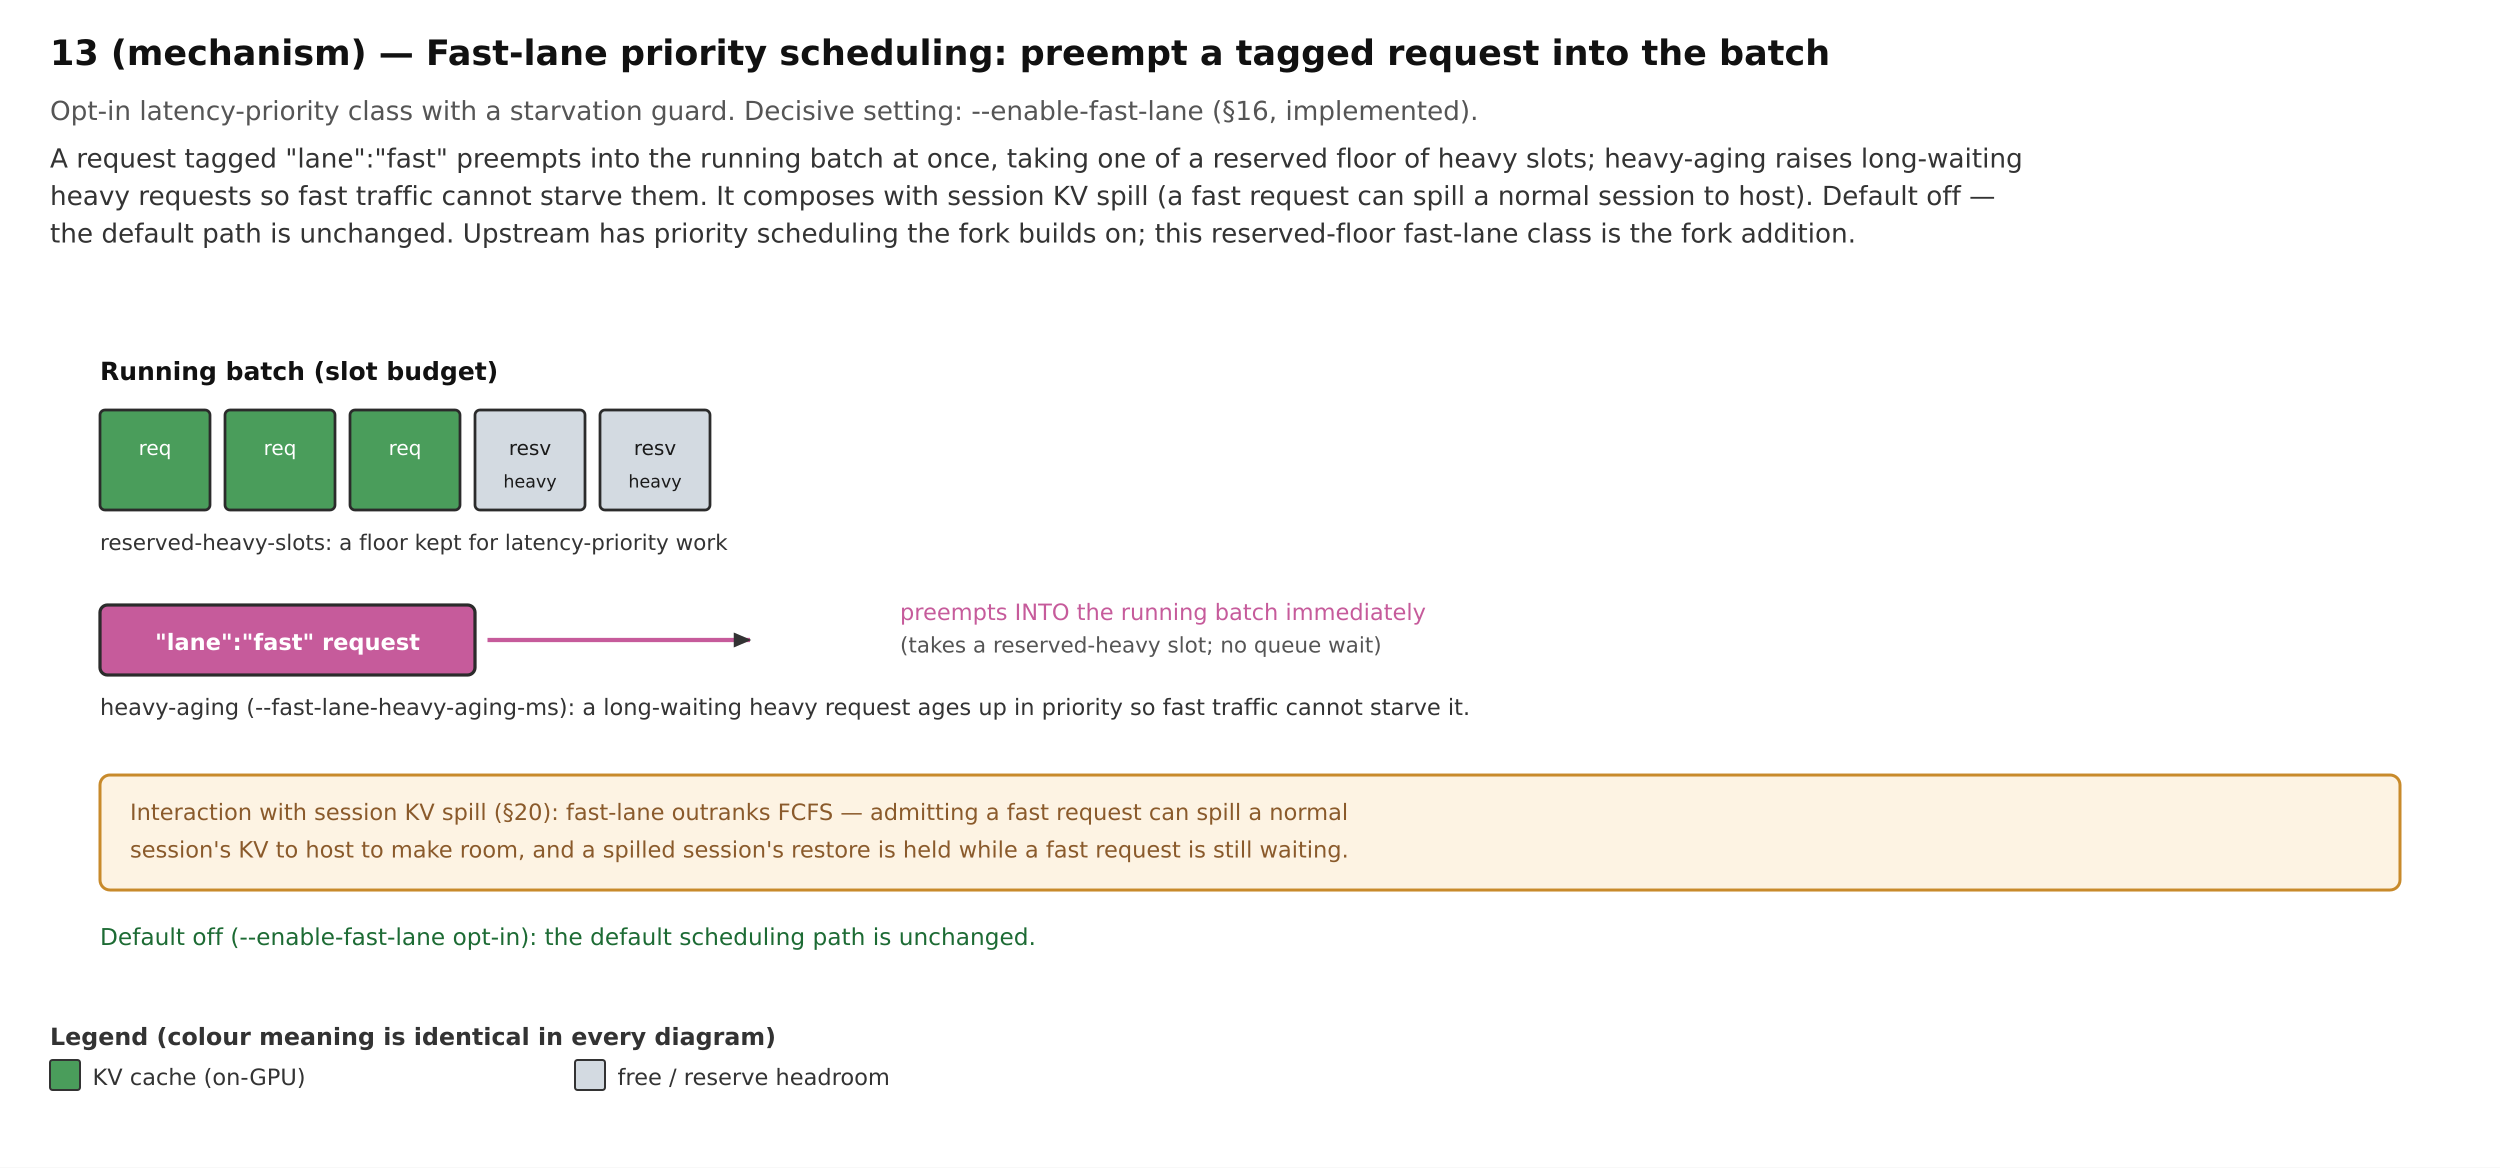
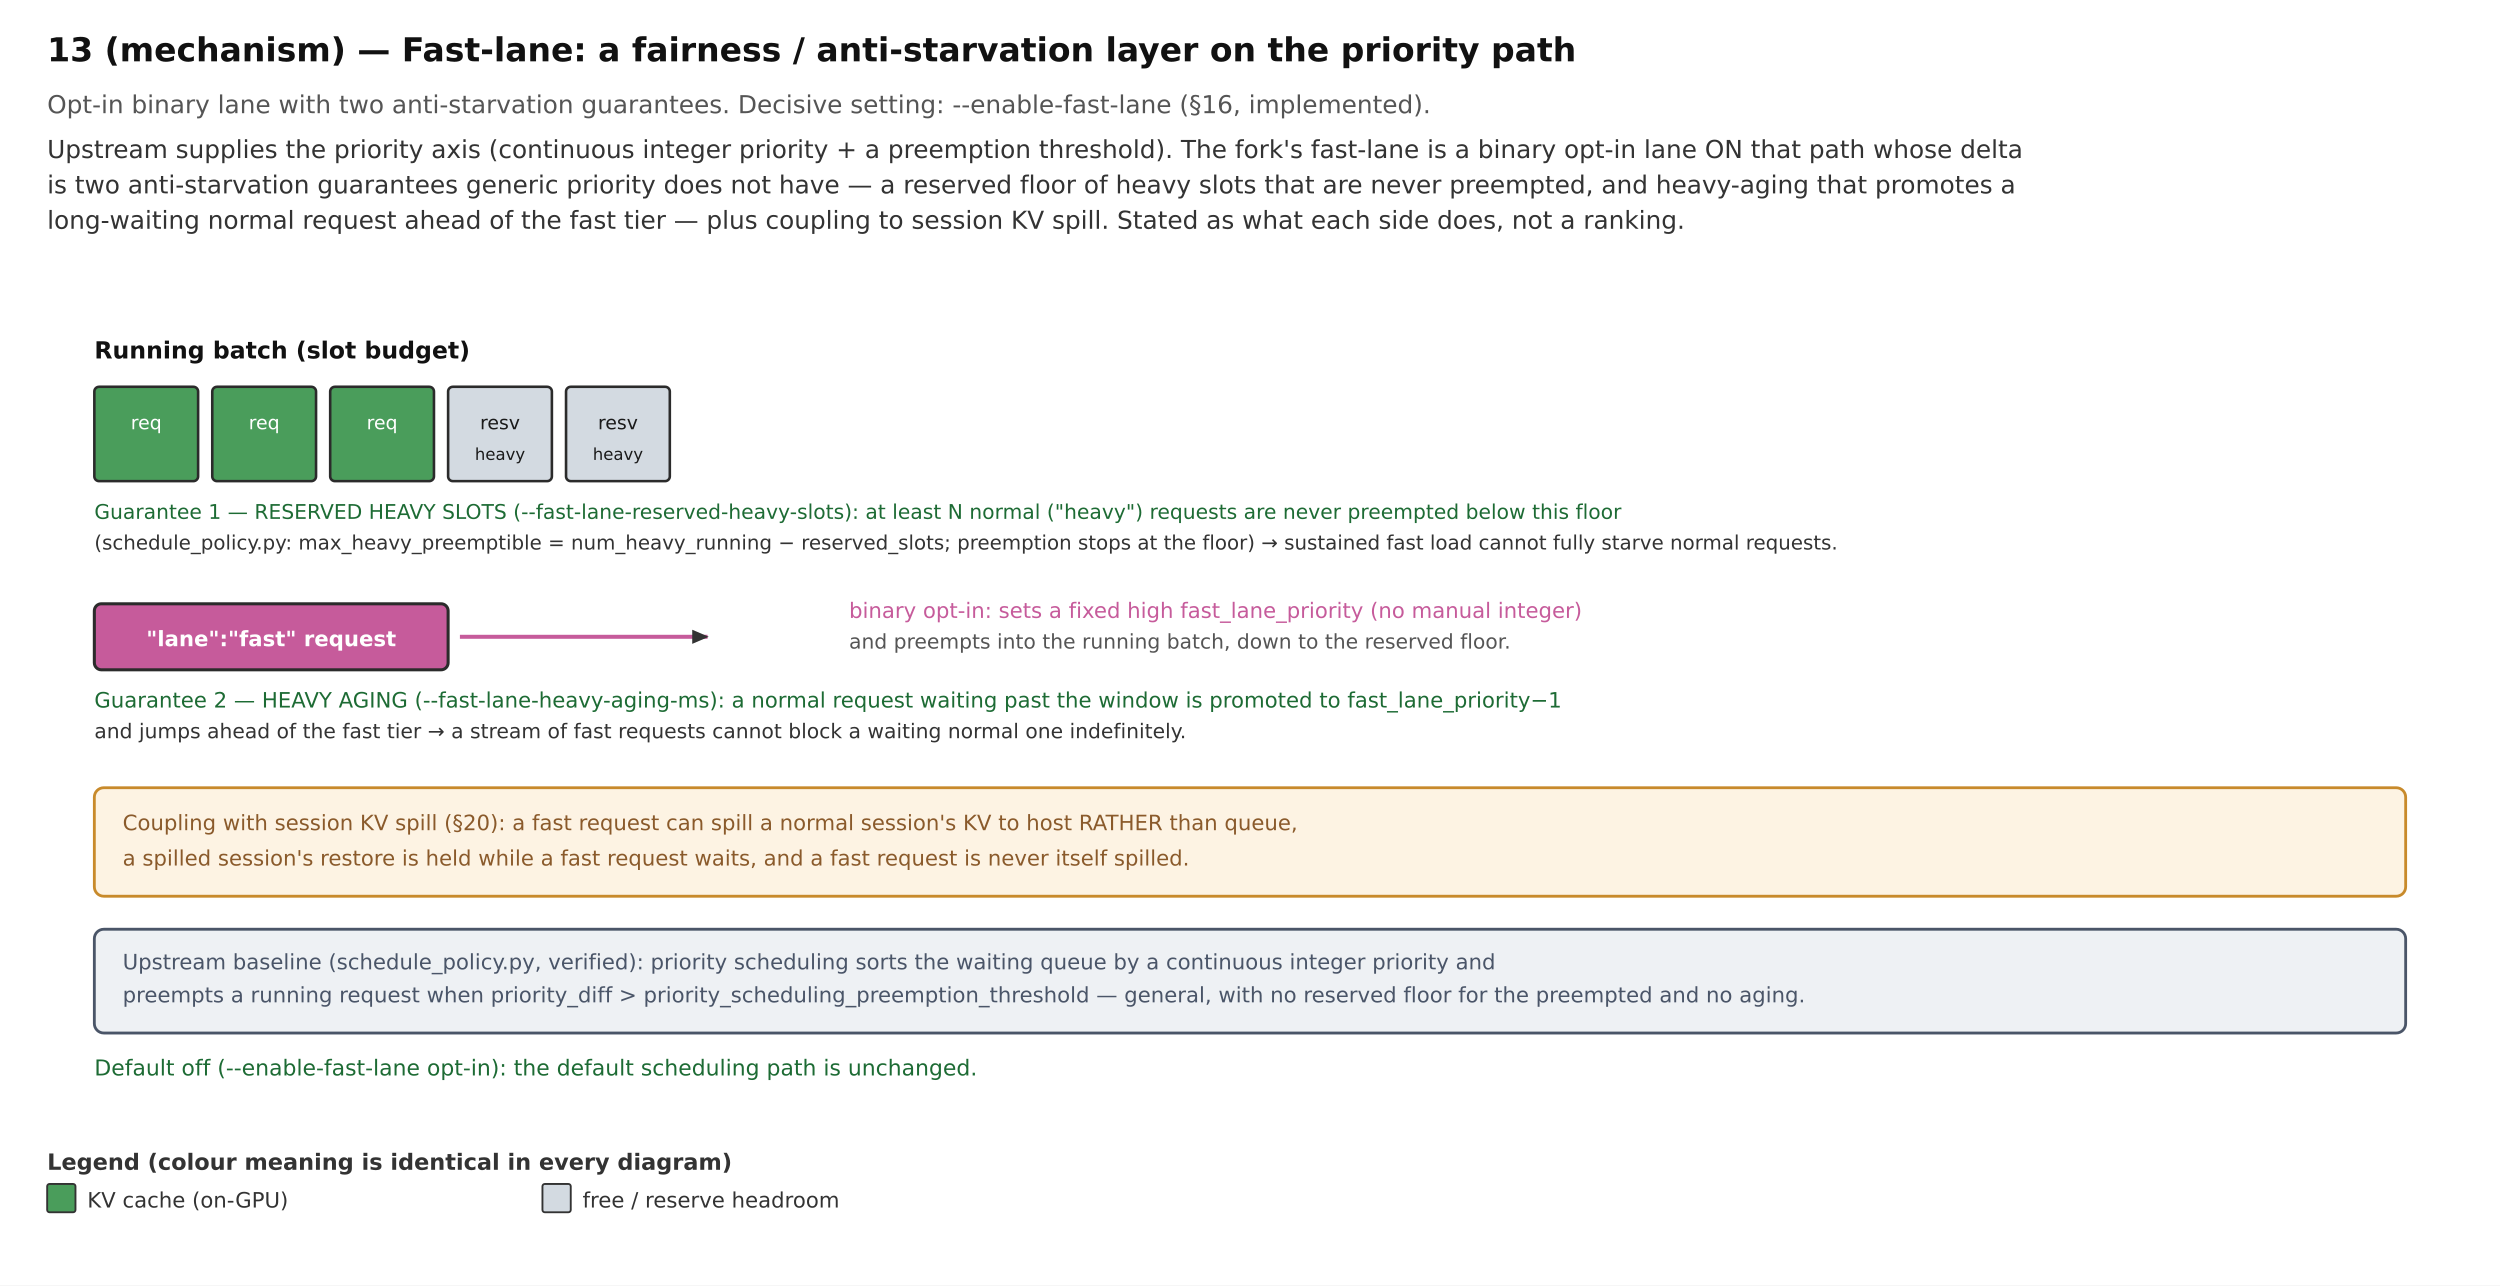
- <svg xmlns="http://www.w3.org/2000/svg" viewBox="0 0 1000 467" width="1000" height="467" font-family="sans-serif">
+ <svg xmlns="http://www.w3.org/2000/svg" viewBox="0 0 1060 545" width="1060" height="545" font-family="sans-serif">
  <defs>
    <pattern id="hatch" patternUnits="userSpaceOnUse" width="7" height="7" patternTransform="rotate(45)">
      <line x1="0" y1="0" x2="0" y2="7" stroke="#ffffff" stroke-width="2" stroke-opacity="0.5" />
    </pattern>
    <marker id="arr" markerWidth="9" markerHeight="9" refX="6.5" refY="3" orient="auto" markerUnits="userSpaceOnUse">
      <path d="M0,0 L7,3 L0,6 Z" fill="#333" />
    </marker>
    <marker id="arrP" markerWidth="9" markerHeight="9" refX="6.5" refY="3" orient="auto" markerUnits="userSpaceOnUse">
      <path d="M0,0 L7,3 L0,6 Z" fill="#8a5a2b" />
    </marker>
    <marker id="arrG" markerWidth="9" markerHeight="9" refX="6.5" refY="3" orient="auto" markerUnits="userSpaceOnUse">
      <path d="M0,0 L7,3 L0,6 Z" fill="#227a3a" />
    </marker>
    <marker id="arrR" markerWidth="9" markerHeight="9" refX="6.5" refY="3" orient="auto" markerUnits="userSpaceOnUse">
      <path d="M0,0 L7,3 L0,6 Z" fill="#c0504d" />
    </marker>
    <marker id="arrB" markerWidth="9" markerHeight="9" refX="6.5" refY="3" orient="auto" markerUnits="userSpaceOnUse">
      <path d="M0,0 L7,3 L0,6 Z" fill="#3b6fb0" />
    </marker>
    <marker id="arrV" markerWidth="9" markerHeight="9" refX="6.5" refY="3" orient="auto" markerUnits="userSpaceOnUse">
      <path d="M0,0 L7,3 L0,6 Z" fill="#7d5ba6" />
    </marker>
  </defs>
-   <rect x="0.0" y="0.0" width="1000.0" height="467.0" rx="0" fill="#ffffff" stroke="none" stroke-width="0" />
-   <text x="20.0" y="26.0" font-family="DejaVu Sans, Verdana, Arial, sans-serif" font-size="14" font-weight="bold" text-anchor="start" fill="#111">13 (mechanism) — Fast-lane priority scheduling: preempt a tagged request into the batch</text>
-   <text x="20.0" y="48.0" font-family="DejaVu Sans, Verdana, Arial, sans-serif" font-size="10.5" font-weight="normal" text-anchor="start" fill="#555">Opt-in latency-priority class with a starvation guard. Decisive setting: --enable-fast-lane (§16, implemented).</text>
-   <text x="20.0" y="67.0" font-family="DejaVu Sans, Verdana, Arial, sans-serif" font-size="10.5" font-weight="normal" text-anchor="start" fill="#333">A request tagged "lane":"fast" preempts into the running batch at once, taking one of a reserved floor of heavy slots; heavy-aging raises long-waiting</text>
-   <text x="20.0" y="82.0" font-family="DejaVu Sans, Verdana, Arial, sans-serif" font-size="10.5" font-weight="normal" text-anchor="start" fill="#333">heavy requests so fast traffic cannot starve them. It composes with session KV spill (a fast request can spill a normal session to host). Default off —</text>
-   <text x="20.0" y="97.0" font-family="DejaVu Sans, Verdana, Arial, sans-serif" font-size="10.5" font-weight="normal" text-anchor="start" fill="#333">the default path is unchanged. Upstream has priority scheduling the fork builds on; this reserved-floor fast-lane class is the fork addition.</text>
+   <rect x="0.0" y="0.0" width="1060.0" height="545.0" rx="0" fill="#ffffff" stroke="none" stroke-width="0" />
+   <text x="20.0" y="26.0" font-family="DejaVu Sans, Verdana, Arial, sans-serif" font-size="14" font-weight="bold" text-anchor="start" fill="#111">13 (mechanism) — Fast-lane: a fairness / anti-starvation layer on the priority path</text>
+   <text x="20.0" y="48.0" font-family="DejaVu Sans, Verdana, Arial, sans-serif" font-size="10.5" font-weight="normal" text-anchor="start" fill="#555">Opt-in binary lane with two anti-starvation guarantees. Decisive setting: --enable-fast-lane (§16, implemented).</text>
+   <text x="20.0" y="67.0" font-family="DejaVu Sans, Verdana, Arial, sans-serif" font-size="10.5" font-weight="normal" text-anchor="start" fill="#333">Upstream supplies the priority axis (continuous integer priority + a preemption threshold). The fork's fast-lane is a binary opt-in lane ON that path whose delta</text>
+   <text x="20.0" y="82.0" font-family="DejaVu Sans, Verdana, Arial, sans-serif" font-size="10.5" font-weight="normal" text-anchor="start" fill="#333">is two anti-starvation guarantees generic priority does not have — a reserved floor of heavy slots that are never preempted, and heavy-aging that promotes a</text>
+   <text x="20.0" y="97.0" font-family="DejaVu Sans, Verdana, Arial, sans-serif" font-size="10.5" font-weight="normal" text-anchor="start" fill="#333">long-waiting normal request ahead of the fast tier — plus coupling to session KV spill. Stated as what each side does, not a ranking.</text>
  <text x="40.0" y="152.0" font-family="DejaVu Sans, Verdana, Arial, sans-serif" font-size="10" font-weight="bold" text-anchor="start" fill="#111">Running batch (slot budget)</text>
  <rect x="40.0" y="164.0" width="44.0" height="40.0" rx="2" fill="#4a9d5b" stroke="#2b2b2b" stroke-width="1.1" />
  <text x="62.0" y="182.0" font-family="DejaVu Sans, Verdana, Arial, sans-serif" font-size="8" font-weight="normal" text-anchor="middle" fill="#fff">req</text>
  <rect x="90.0" y="164.0" width="44.0" height="40.0" rx="2" fill="#4a9d5b" stroke="#2b2b2b" stroke-width="1.1" />
  <text x="112.0" y="182.0" font-family="DejaVu Sans, Verdana, Arial, sans-serif" font-size="8" font-weight="normal" text-anchor="middle" fill="#fff">req</text>
  <rect x="140.0" y="164.0" width="44.0" height="40.0" rx="2" fill="#4a9d5b" stroke="#2b2b2b" stroke-width="1.1" />
  <text x="162.0" y="182.0" font-family="DejaVu Sans, Verdana, Arial, sans-serif" font-size="8" font-weight="normal" text-anchor="middle" fill="#fff">req</text>
  <rect x="190.0" y="164.0" width="44.0" height="40.0" rx="2" fill="#d3dae1" stroke="#2b2b2b" stroke-width="1.1" />
  <text x="212.0" y="182.0" font-family="DejaVu Sans, Verdana, Arial, sans-serif" font-size="8" font-weight="normal" text-anchor="middle" fill="#1a1a1a">resv</text>
  <text x="212.0" y="195.0" font-family="DejaVu Sans, Verdana, Arial, sans-serif" font-size="7" font-weight="normal" text-anchor="middle" fill="#1a1a1a">heavy</text>
  <rect x="240.0" y="164.0" width="44.0" height="40.0" rx="2" fill="#d3dae1" stroke="#2b2b2b" stroke-width="1.1" />
  <text x="262.0" y="182.0" font-family="DejaVu Sans, Verdana, Arial, sans-serif" font-size="8" font-weight="normal" text-anchor="middle" fill="#1a1a1a">resv</text>
  <text x="262.0" y="195.0" font-family="DejaVu Sans, Verdana, Arial, sans-serif" font-size="7" font-weight="normal" text-anchor="middle" fill="#1a1a1a">heavy</text>
-   <text x="40.0" y="220.0" font-family="DejaVu Sans, Verdana, Arial, sans-serif" font-size="8.6" font-weight="normal" text-anchor="start" fill="#333">reserved-heavy-slots: a floor kept for latency-priority work</text>
-   <rect x="40.0" y="242.0" width="150.0" height="28.0" rx="3" fill="#c65b9b" stroke="#2b2b2b" stroke-width="1.3" />
-   <text x="115.0" y="260.0" font-family="DejaVu Sans, Verdana, Arial, sans-serif" font-size="9" font-weight="bold" text-anchor="middle" fill="#fff">"lane":"fast" request</text>
-   <line x1="195.0" y1="256.0" x2="300.0" y2="256.0" stroke="#c65b9b" stroke-width="1.7" marker-end="url(#arr)" />
-   <text x="360.0" y="248.0" font-family="DejaVu Sans, Verdana, Arial, sans-serif" font-size="9" font-weight="normal" text-anchor="start" fill="#c65b9b">preempts INTO the running batch immediately</text>
-   <text x="360.0" y="261.0" font-family="DejaVu Sans, Verdana, Arial, sans-serif" font-size="8.6" font-weight="normal" text-anchor="start" fill="#555">(takes a reserved-heavy slot; no queue wait)</text>
-   <text x="40.0" y="286.0" font-family="DejaVu Sans, Verdana, Arial, sans-serif" font-size="9" font-weight="normal" text-anchor="start" fill="#333">heavy-aging (--fast-lane-heavy-aging-ms): a long-waiting heavy request ages up in priority so fast traffic cannot starve it.</text>
-   <rect x="40.0" y="310.0" width="920.0" height="46.0" rx="4" fill="#fdf3e3" stroke="#c88a2b" stroke-width="1.2" />
-   <text x="52.0" y="328.0" font-family="DejaVu Sans, Verdana, Arial, sans-serif" font-size="9" font-weight="normal" text-anchor="start" fill="#8a5a2b">Interaction with session KV spill (§20): fast-lane outranks FCFS — admitting a fast request can spill a normal</text>
-   <text x="52.0" y="343.0" font-family="DejaVu Sans, Verdana, Arial, sans-serif" font-size="9" font-weight="normal" text-anchor="start" fill="#8a5a2b">session's KV to host to make room, and a spilled session's restore is held while a fast request is still waiting.</text>
-   <text x="40.0" y="378.0" font-family="DejaVu Sans, Verdana, Arial, sans-serif" font-size="9.3" font-weight="normal" text-anchor="start" fill="#1d6b34">Default off (--enable-fast-lane opt-in): the default scheduling path is unchanged.</text>
-   <text x="20.0" y="418.0" font-family="DejaVu Sans, Verdana, Arial, sans-serif" font-size="9.5" font-weight="bold" text-anchor="start" fill="#333">Legend (colour meaning is identical in every diagram)</text>
-   <rect x="20.0" y="424.0" width="12.0" height="12.0" rx="1" fill="#4a9d5b" stroke="#333" stroke-width="0.8" />
-   <text x="37.0" y="434.0" font-family="DejaVu Sans, Verdana, Arial, sans-serif" font-size="9" font-weight="normal" text-anchor="start" fill="#333">KV cache (on-GPU)</text>
-   <rect x="230.0" y="424.0" width="12.0" height="12.0" rx="1" fill="#d3dae1" stroke="#333" stroke-width="0.8" />
-   <text x="247.0" y="434.0" font-family="DejaVu Sans, Verdana, Arial, sans-serif" font-size="9" font-weight="normal" text-anchor="start" fill="#333">free / reserve headroom</text>
+   <text x="40.0" y="220.0" font-family="DejaVu Sans, Verdana, Arial, sans-serif" font-size="8.6" font-weight="normal" text-anchor="start" fill="#1d6b34">Guarantee 1 — RESERVED HEAVY SLOTS (--fast-lane-reserved-heavy-slots): at least N normal ("heavy") requests are never preempted below this floor</text>
+   <text x="40.0" y="233.0" font-family="DejaVu Sans, Verdana, Arial, sans-serif" font-size="8.4" font-weight="normal" text-anchor="start" fill="#333">(schedule_policy.py: max_heavy_preemptible = num_heavy_running − reserved_slots; preemption stops at the floor) → sustained fast load cannot fully starve normal requests.</text>
+   <rect x="40.0" y="256.0" width="150.0" height="28.0" rx="3" fill="#c65b9b" stroke="#2b2b2b" stroke-width="1.3" />
+   <text x="115.0" y="274.0" font-family="DejaVu Sans, Verdana, Arial, sans-serif" font-size="9" font-weight="bold" text-anchor="middle" fill="#fff">"lane":"fast" request</text>
+   <line x1="195.0" y1="270.0" x2="300.0" y2="270.0" stroke="#c65b9b" stroke-width="1.7" marker-end="url(#arr)" />
+   <text x="360.0" y="262.0" font-family="DejaVu Sans, Verdana, Arial, sans-serif" font-size="9" font-weight="normal" text-anchor="start" fill="#c65b9b">binary opt-in: sets a fixed high fast_lane_priority (no manual integer)</text>
+   <text x="360.0" y="275.0" font-family="DejaVu Sans, Verdana, Arial, sans-serif" font-size="8.6" font-weight="normal" text-anchor="start" fill="#555">and preempts into the running batch, down to the reserved floor.</text>
+   <text x="40.0" y="300.0" font-family="DejaVu Sans, Verdana, Arial, sans-serif" font-size="9" font-weight="normal" text-anchor="start" fill="#1d6b34">Guarantee 2 — HEAVY AGING (--fast-lane-heavy-aging-ms): a normal request waiting past the window is promoted to fast_lane_priority−1</text>
+   <text x="40.0" y="313.0" font-family="DejaVu Sans, Verdana, Arial, sans-serif" font-size="8.6" font-weight="normal" text-anchor="start" fill="#333">and jumps ahead of the fast tier → a stream of fast requests cannot block a waiting normal one indefinitely.</text>
+   <rect x="40.0" y="334.0" width="980.0" height="46.0" rx="4" fill="#fdf3e3" stroke="#c88a2b" stroke-width="1.2" />
+   <text x="52.0" y="352.0" font-family="DejaVu Sans, Verdana, Arial, sans-serif" font-size="9" font-weight="normal" text-anchor="start" fill="#8a5a2b">Coupling with session KV spill (§20): a fast request can spill a normal session's KV to host RATHER than queue,</text>
+   <text x="52.0" y="367.0" font-family="DejaVu Sans, Verdana, Arial, sans-serif" font-size="9" font-weight="normal" text-anchor="start" fill="#8a5a2b">a spilled session's restore is held while a fast request waits, and a fast request is never itself spilled.</text>
+   <rect x="40.0" y="394.0" width="980.0" height="44.0" rx="4" fill="#eef1f4" stroke="#4a5568" stroke-width="1.2" />
+   <text x="52.0" y="411.0" font-family="DejaVu Sans, Verdana, Arial, sans-serif" font-size="9" font-weight="normal" text-anchor="start" fill="#4a5568">Upstream baseline (schedule_policy.py, verified): priority scheduling sorts the waiting queue by a continuous integer priority and</text>
+   <text x="52.0" y="425.0" font-family="DejaVu Sans, Verdana, Arial, sans-serif" font-size="9" font-weight="normal" text-anchor="start" fill="#4a5568">preempts a running request when priority_diff &gt; priority_scheduling_preemption_threshold — general, with no reserved floor for the preempted and no aging.</text>
+   <text x="40.0" y="456.0" font-family="DejaVu Sans, Verdana, Arial, sans-serif" font-size="9.3" font-weight="normal" text-anchor="start" fill="#1d6b34">Default off (--enable-fast-lane opt-in): the default scheduling path is unchanged.</text>
+   <text x="20.0" y="496.0" font-family="DejaVu Sans, Verdana, Arial, sans-serif" font-size="9.5" font-weight="bold" text-anchor="start" fill="#333">Legend (colour meaning is identical in every diagram)</text>
+   <rect x="20.0" y="502.0" width="12.0" height="12.0" rx="1" fill="#4a9d5b" stroke="#333" stroke-width="0.8" />
+   <text x="37.0" y="512.0" font-family="DejaVu Sans, Verdana, Arial, sans-serif" font-size="9" font-weight="normal" text-anchor="start" fill="#333">KV cache (on-GPU)</text>
+   <rect x="230.0" y="502.0" width="12.0" height="12.0" rx="1" fill="#d3dae1" stroke="#333" stroke-width="0.8" />
+   <text x="247.0" y="512.0" font-family="DejaVu Sans, Verdana, Arial, sans-serif" font-size="9" font-weight="normal" text-anchor="start" fill="#333">free / reserve headroom</text>
</svg>
